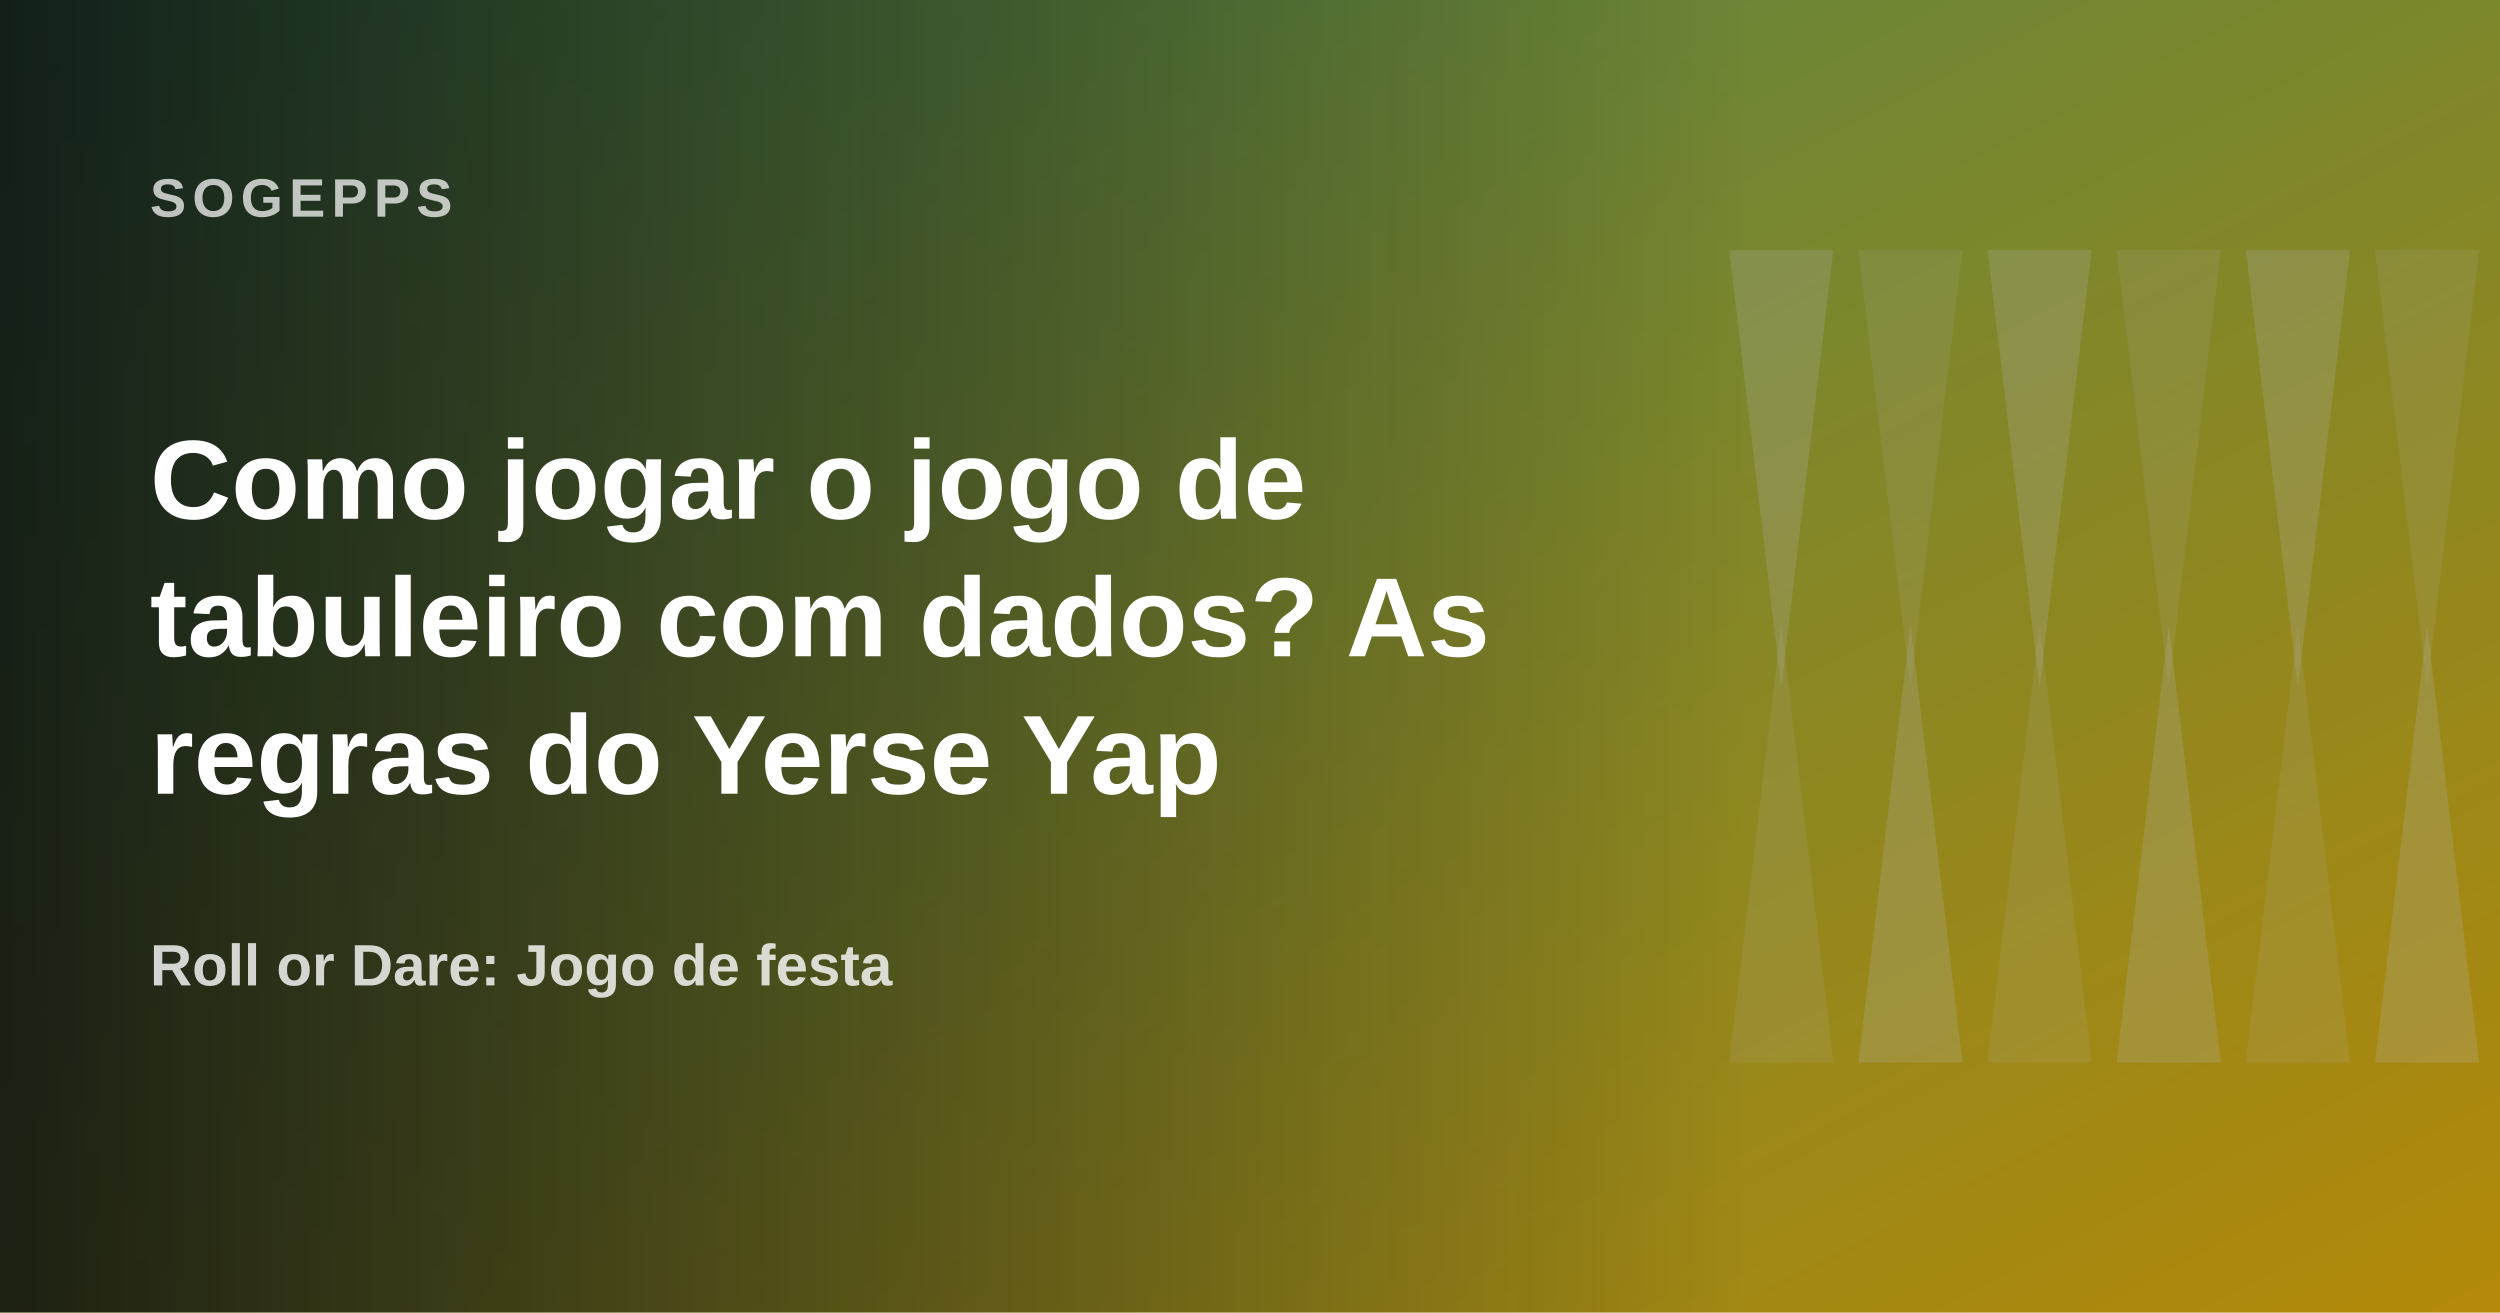
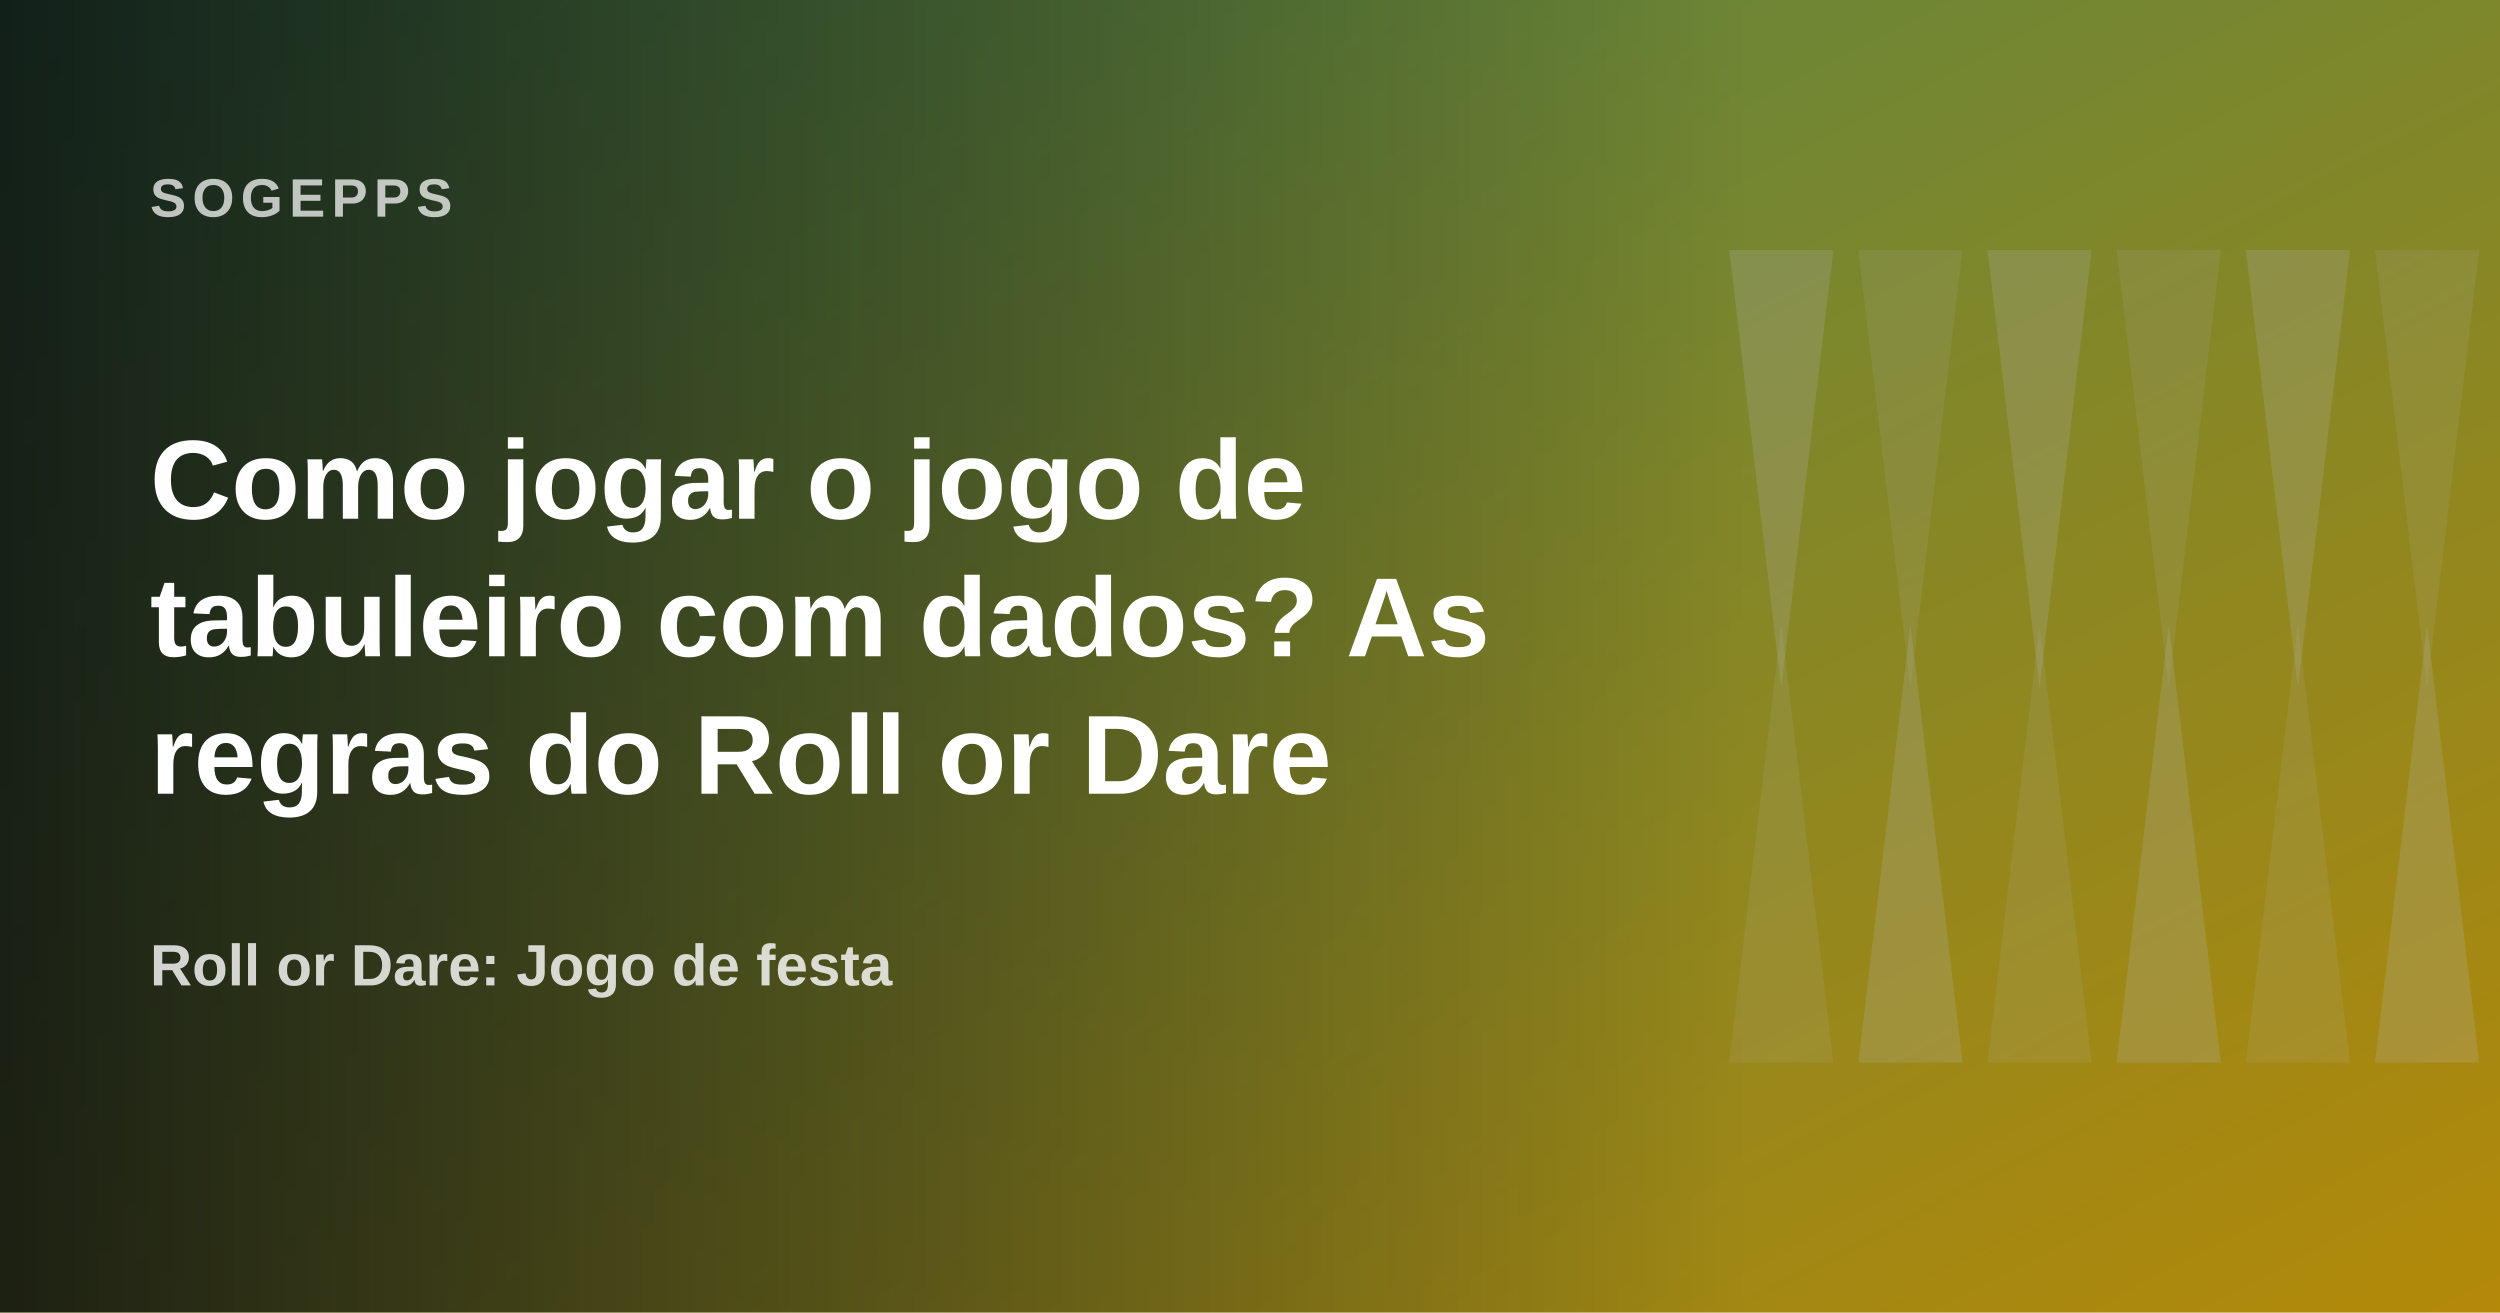
- <svg xmlns="http://www.w3.org/2000/svg" width="1200" height="630" viewBox="0 0 1200 630" role="img" aria-label="Como jogar o jogo de tabuleiro com dados? As regras do Yerse Yap">
+ <svg xmlns="http://www.w3.org/2000/svg" width="1200" height="630" viewBox="0 0 1200 630" role="img" aria-label="Como jogar o jogo de tabuleiro com dados? As regras do Roll or Dare">
  <defs>
    <linearGradient id="g" x1="0" y1="0" x2="1" y2="1">
      <stop offset="0%" stop-color="#66bb6a" />
      <stop offset="100%" stop-color="#ffc107" />
    </linearGradient>
    <linearGradient id="v" x1="0" y1="0" x2="1" y2="0">
      <stop offset="0%" stop-color="rgba(4,6,12,0.86)" />
      <stop offset="70%" stop-color="rgba(4,6,12,0.30)" />
    </linearGradient>
  </defs>
  <rect width="1200" height="630" fill="url(#g)" />
  <g transform="translate(830,120)">
    <polygon points="0,0 50,0 25,210" fill="rgba(255,255,255,0.22)" />
    <polygon points="62,0 112,0 87,210" fill="rgba(255,255,255,0.13)" />
    <polygon points="124,0 174,0 149,210" fill="rgba(255,255,255,0.22)" />
    <polygon points="186,0 236,0 211,210" fill="rgba(255,255,255,0.13)" />
    <polygon points="248,0 298,0 273,210" fill="rgba(255,255,255,0.22)" />
    <polygon points="310,0 360,0 335,210" fill="rgba(255,255,255,0.13)" />
    <polygon points="0,390 50,390 25,180" fill="rgba(255,255,255,0.13)" />
    <polygon points="62,390 112,390 87,180" fill="rgba(255,255,255,0.22)" />
    <polygon points="124,390 174,390 149,180" fill="rgba(255,255,255,0.13)" />
    <polygon points="186,390 236,390 211,180" fill="rgba(255,255,255,0.22)" />
    <polygon points="248,390 298,390 273,180" fill="rgba(255,255,255,0.13)" />
    <polygon points="310,390 360,390 335,180" fill="rgba(255,255,255,0.22)" />
  </g>
  <rect width="1200" height="630" fill="url(#v)" />
  <text x="72" y="104" font-family="Segoe UI, Arial, sans-serif" font-size="26" font-weight="700" letter-spacing="3" fill="rgba(255,255,255,0.72)">SOGEPPS</text>
  <text x="72" y="249" font-family="Segoe UI, Arial, sans-serif" font-size="54" font-weight="700" fill="#ffffff">Como jogar o jogo de</text>
  <text x="72" y="315" font-family="Segoe UI, Arial, sans-serif" font-size="54" font-weight="700" fill="#ffffff">tabuleiro com dados? As</text>
-   <text x="72" y="381" font-family="Segoe UI, Arial, sans-serif" font-size="54" font-weight="700" fill="#ffffff">regras do Yerse Yap</text>
+   <text x="72" y="381" font-family="Segoe UI, Arial, sans-serif" font-size="54" font-weight="700" fill="#ffffff">regras do Roll or Dare</text>
  <text x="72" y="473" font-family="Segoe UI, Arial, sans-serif" font-size="28" font-weight="600" fill="rgba(255,255,255,0.80)">Roll or Dare: Jogo de festa</text>
</svg>
